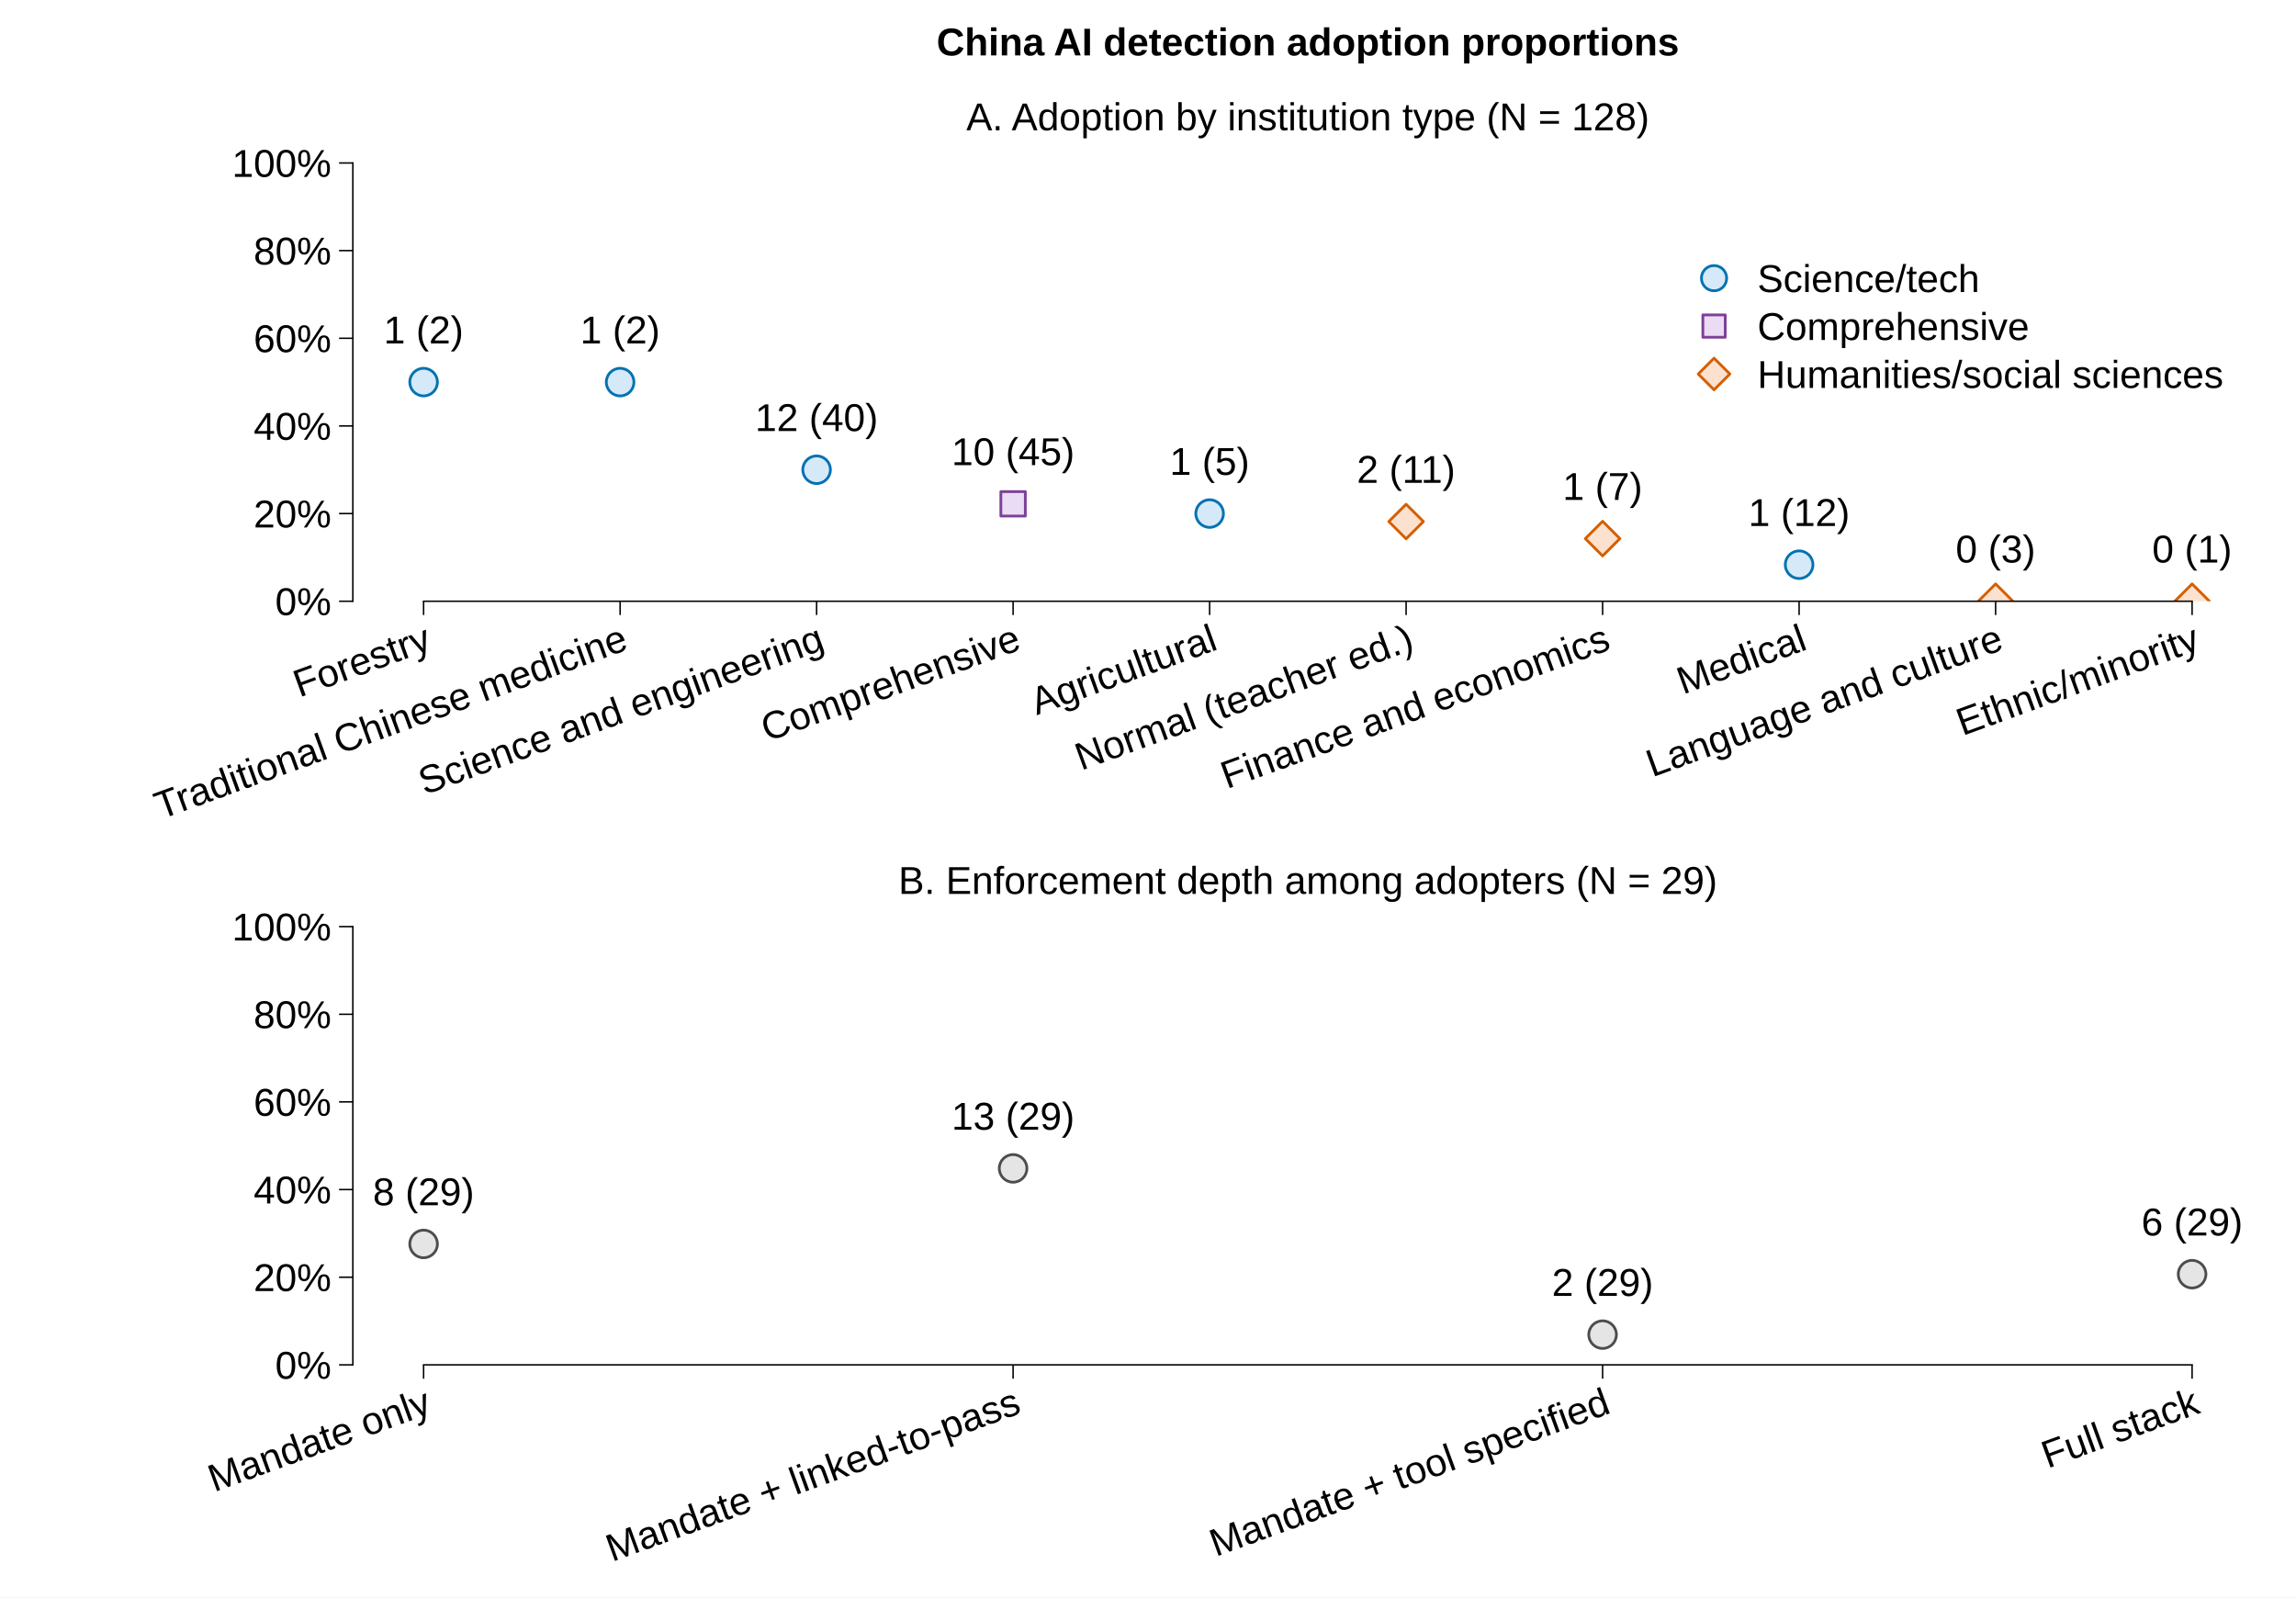
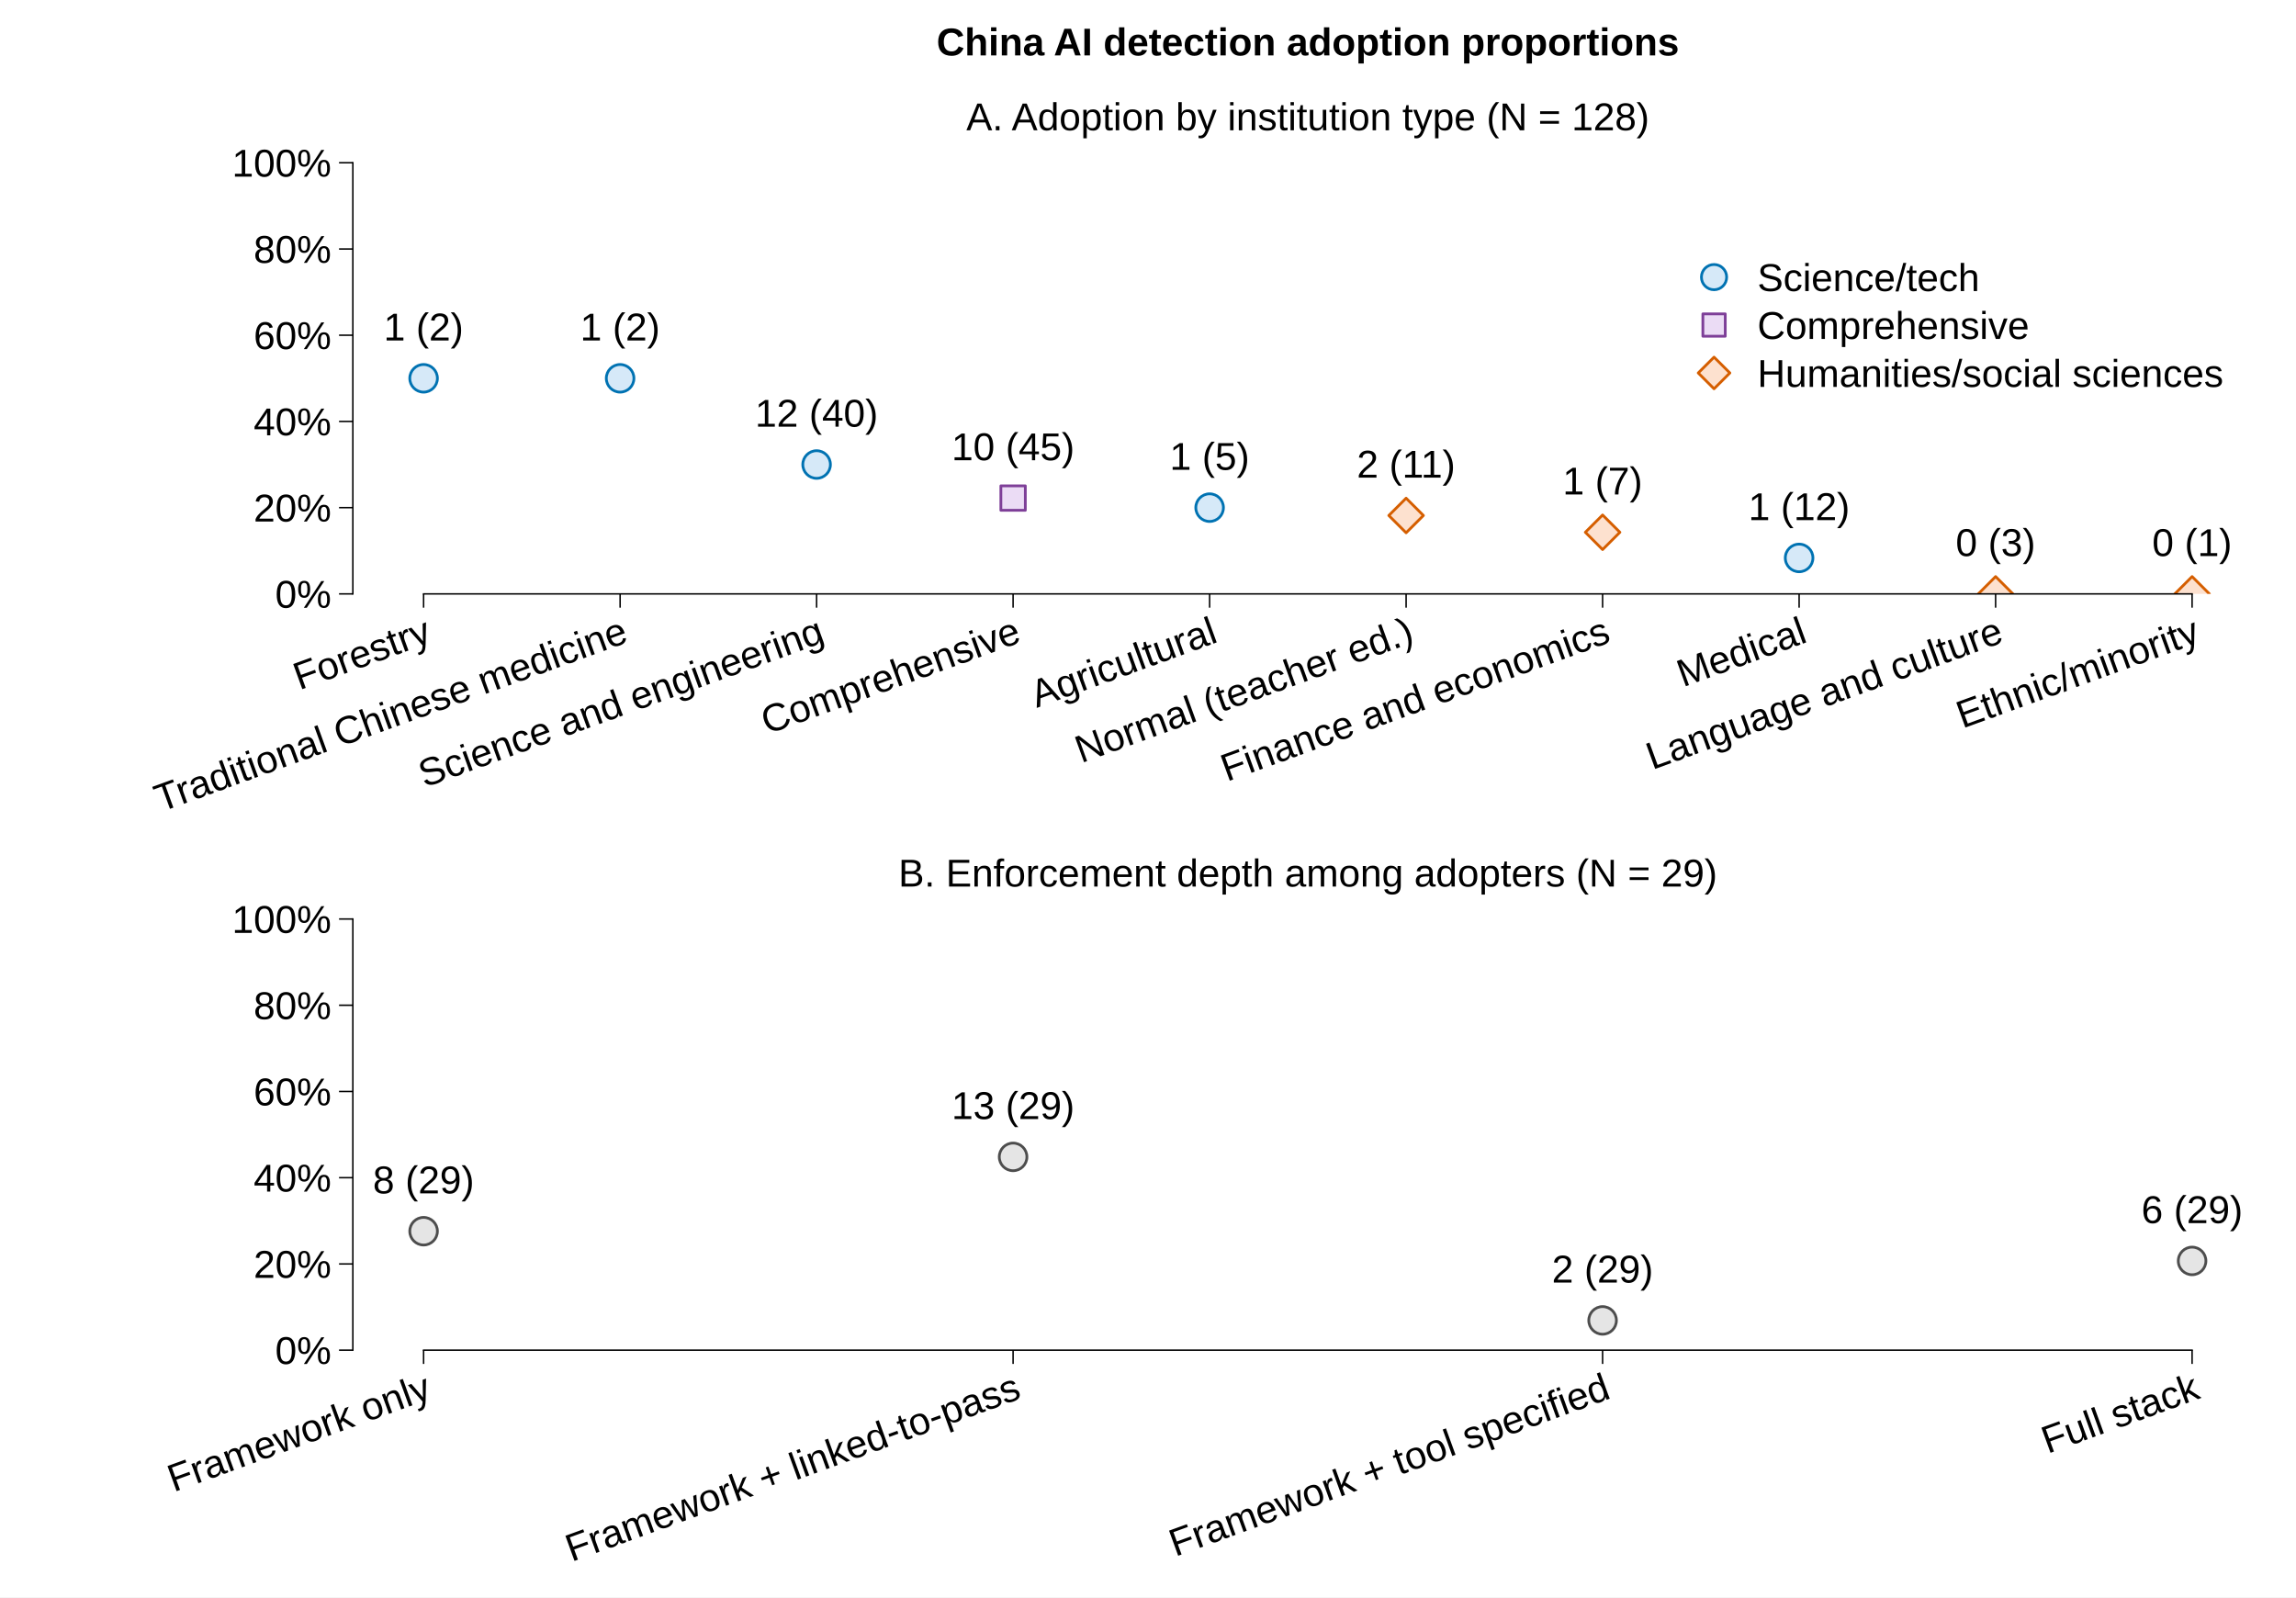
<svg xmlns="http://www.w3.org/2000/svg" width="828.00pt" height="576.00pt" viewBox="0 0 828.00 576.00">
  <g class="svglite">
    <defs>
      <style type="text/css">
    .svglite line, .svglite polyline, .svglite polygon, .svglite path, .svglite rect, .svglite circle {
      fill: none;
      stroke: #000000;
      stroke-linecap: round;
      stroke-linejoin: round;
      stroke-miterlimit: 10.00;
    }
    .svglite text {
      white-space: pre;
    }
    .svglite g.glyphgroup path {
      fill: inherit;
      stroke: none;
    }
  </style>
    </defs>
    <rect width="100%" height="100%" style="stroke: none; fill: #FFFFFF;" />
    <defs>
      <clipPath id="cpMC4wMHw4MjguMDB8MC4wMHw1NzYuMDA=">
        <rect x="0.00" y="0.00" width="828.00" height="576.00" />
      </clipPath>
    </defs>
    <g clip-path="url(#cpMC4wMHw4MjguMDB8MC4wMHw1NzYuMDA=)">
      <rect x="0.00" y="0.00" width="828.00" height="576.00" style="stroke-width: 1.36; stroke: #FFFFFF; fill: #FFFFFF;" />
    </g>
    <defs>
-       <clipPath id="cpMTI3LjI1fDgxNi4wNHw1NC4wM3wyMTYuODI=">
-         <rect x="127.25" y="54.03" width="688.79" height="162.79" />
+       <clipPath id="cpMTI3LjI1fDgxNi4wNHw1NC4wM3wyMTQuMTc=">
+         <rect x="127.25" y="54.03" width="688.79" height="160.14" />
      </clipPath>
    </defs>
-     <g clip-path="url(#cpMTI3LjI1fDgxNi4wNHw1NC4wM3wyMTYuODI=)">
-       <rect x="127.25" y="54.03" width="688.79" height="162.79" style="stroke-width: 1.36; stroke: none; fill: #FFFFFF;" />
-       <circle cx="152.76" cy="137.80" r="4.98" style="stroke-width: 0.99; stroke: #0072B2; fill: #D6E9F8;" />
-       <circle cx="223.63" cy="137.80" r="4.98" style="stroke-width: 0.99; stroke: #0072B2; fill: #D6E9F8;" />
-       <circle cx="294.49" cy="169.40" r="4.98" style="stroke-width: 0.99; stroke: #0072B2; fill: #D6E9F8;" />
-       <rect x="360.94" y="177.29" width="8.82" height="8.82" style="stroke-width: 0.99; stroke: #7E3F98; fill: #EBDCF5;" />
-       <circle cx="436.22" cy="185.21" r="4.98" style="stroke-width: 0.99; stroke: #0072B2; fill: #D6E9F8;" />
-       <polygon points="507.08,194.32 513.32,188.08 507.08,181.85 500.84,188.08 " style="stroke-width: 0.99; stroke: #D55E00; fill: #FDE1CF;" />
-       <polygon points="577.94,200.48 584.18,194.24 577.94,188.00 571.71,194.24 " style="stroke-width: 0.99; stroke: #D55E00; fill: #FDE1CF;" />
-       <circle cx="648.81" cy="203.65" r="4.98" style="stroke-width: 0.99; stroke: #0072B2; fill: #D6E9F8;" />
-       <polygon points="719.67,223.06 725.91,216.82 719.67,210.58 713.43,216.82 " style="stroke-width: 0.99; stroke: #D55E00; fill: #FDE1CF;" />
-       <polygon points="790.53,223.06 796.77,216.82 790.53,210.58 784.30,216.82 " style="stroke-width: 0.99; stroke: #D55E00; fill: #FDE1CF;" />
-       <text x="152.76" y="123.84" text-anchor="middle" style="font-size: 14.00px; font-family: &quot;Arial&quot;;" textLength="28.77px" lengthAdjust="spacingAndGlyphs">1 (2)</text>
-       <text x="223.63" y="123.84" text-anchor="middle" style="font-size: 14.00px; font-family: &quot;Arial&quot;;" textLength="28.77px" lengthAdjust="spacingAndGlyphs">1 (2)</text>
-       <text x="294.49" y="155.45" text-anchor="middle" style="font-size: 14.00px; font-family: &quot;Arial&quot;;" textLength="44.33px" lengthAdjust="spacingAndGlyphs">12 (40)</text>
-       <text x="365.35" y="167.74" text-anchor="middle" style="font-size: 14.00px; font-family: &quot;Arial&quot;;" textLength="44.33px" lengthAdjust="spacingAndGlyphs">10 (45)</text>
-       <text x="436.22" y="171.26" text-anchor="middle" style="font-size: 14.00px; font-family: &quot;Arial&quot;;" textLength="28.77px" lengthAdjust="spacingAndGlyphs">1 (5)</text>
-       <text x="507.08" y="174.13" text-anchor="middle" style="font-size: 14.00px; font-family: &quot;Arial&quot;;" textLength="35.52px" lengthAdjust="spacingAndGlyphs">2 (11)</text>
-       <text x="577.94" y="180.29" text-anchor="middle" style="font-size: 14.00px; font-family: &quot;Arial&quot;;" textLength="28.77px" lengthAdjust="spacingAndGlyphs">1 (7)</text>
-       <text x="648.81" y="189.69" text-anchor="middle" style="font-size: 14.00px; font-family: &quot;Arial&quot;;" textLength="36.55px" lengthAdjust="spacingAndGlyphs">1 (12)</text>
-       <text x="719.67" y="202.86" text-anchor="middle" style="font-size: 14.00px; font-family: &quot;Arial&quot;;" textLength="28.77px" lengthAdjust="spacingAndGlyphs">0 (3)</text>
-       <text x="790.53" y="202.86" text-anchor="middle" style="font-size: 14.00px; font-family: &quot;Arial&quot;;" textLength="28.77px" lengthAdjust="spacingAndGlyphs">0 (1)</text>
+     <g clip-path="url(#cpMTI3LjI1fDgxNi4wNHw1NC4wM3wyMTQuMTc=)">
+       <rect x="127.25" y="54.03" width="688.79" height="160.14" style="stroke-width: 1.36; stroke: none; fill: #FFFFFF;" />
+       <circle cx="152.76" cy="136.43" r="4.98" style="stroke-width: 0.99; stroke: #0072B2; fill: #D6E9F8;" />
+       <circle cx="223.63" cy="136.43" r="4.98" style="stroke-width: 0.99; stroke: #0072B2; fill: #D6E9F8;" />
+       <circle cx="294.49" cy="167.52" r="4.98" style="stroke-width: 0.99; stroke: #0072B2; fill: #D6E9F8;" />
+       <rect x="360.94" y="175.21" width="8.82" height="8.82" style="stroke-width: 0.99; stroke: #7E3F98; fill: #EBDCF5;" />
+       <circle cx="436.22" cy="183.07" r="4.98" style="stroke-width: 0.99; stroke: #0072B2; fill: #D6E9F8;" />
+       <polygon points="507.08,192.14 513.32,185.90 507.08,179.66 500.84,185.90 " style="stroke-width: 0.99; stroke: #D55E00; fill: #FDE1CF;" />
+       <polygon points="577.94,198.19 584.18,191.96 577.94,185.72 571.71,191.96 " style="stroke-width: 0.99; stroke: #D55E00; fill: #FDE1CF;" />
+       <circle cx="648.81" cy="201.21" r="4.98" style="stroke-width: 0.99; stroke: #0072B2; fill: #D6E9F8;" />
+       <polygon points="719.67,220.40 725.91,214.17 719.67,207.93 713.43,214.17 " style="stroke-width: 0.99; stroke: #D55E00; fill: #FDE1CF;" />
+       <polygon points="790.53,220.40 796.77,214.17 790.53,207.93 784.30,214.17 " style="stroke-width: 0.99; stroke: #D55E00; fill: #FDE1CF;" />
+       <text x="152.76" y="122.78" text-anchor="middle" style="font-size: 14.00px; font-family: &quot;Arial&quot;;" textLength="28.77px" lengthAdjust="spacingAndGlyphs">1 (2)</text>
+       <text x="223.63" y="122.78" text-anchor="middle" style="font-size: 14.00px; font-family: &quot;Arial&quot;;" textLength="28.77px" lengthAdjust="spacingAndGlyphs">1 (2)</text>
+       <text x="294.49" y="153.88" text-anchor="middle" style="font-size: 14.00px; font-family: &quot;Arial&quot;;" textLength="44.33px" lengthAdjust="spacingAndGlyphs">12 (40)</text>
+       <text x="365.35" y="165.97" text-anchor="middle" style="font-size: 14.00px; font-family: &quot;Arial&quot;;" textLength="44.33px" lengthAdjust="spacingAndGlyphs">10 (45)</text>
+       <text x="436.22" y="169.43" text-anchor="middle" style="font-size: 14.00px; font-family: &quot;Arial&quot;;" textLength="28.77px" lengthAdjust="spacingAndGlyphs">1 (5)</text>
+       <text x="507.08" y="172.25" text-anchor="middle" style="font-size: 14.00px; font-family: &quot;Arial&quot;;" textLength="35.52px" lengthAdjust="spacingAndGlyphs">2 (11)</text>
+       <text x="577.94" y="178.31" text-anchor="middle" style="font-size: 14.00px; font-family: &quot;Arial&quot;;" textLength="28.77px" lengthAdjust="spacingAndGlyphs">1 (7)</text>
+       <text x="648.81" y="187.56" text-anchor="middle" style="font-size: 14.00px; font-family: &quot;Arial&quot;;" textLength="36.55px" lengthAdjust="spacingAndGlyphs">1 (12)</text>
+       <text x="719.67" y="200.52" text-anchor="middle" style="font-size: 14.00px; font-family: &quot;Arial&quot;;" textLength="28.77px" lengthAdjust="spacingAndGlyphs">0 (3)</text>
+       <text x="790.53" y="200.52" text-anchor="middle" style="font-size: 14.00px; font-family: &quot;Arial&quot;;" textLength="28.77px" lengthAdjust="spacingAndGlyphs">0 (1)</text>
    </g>
    <g clip-path="url(#cpMC4wMHw4MjguMDB8MC4wMHw1NzYuMDA=)">
</g>
    <defs>
-       <clipPath id="cpMTI3LjI1fDgxNi4wNHwzMjkuNDJ8NDkyLjIx">
-         <rect x="127.25" y="329.42" width="688.79" height="162.79" />
+       <clipPath id="cpMTI3LjI1fDgxNi4wNHwzMjYuNzZ8NDg2Ljkw">
+         <rect x="127.25" y="326.76" width="688.79" height="160.14" />
      </clipPath>
    </defs>
-     <g clip-path="url(#cpMTI3LjI1fDgxNi4wNHwzMjkuNDJ8NDkyLjIx)">
-       <rect x="127.25" y="329.42" width="688.79" height="162.79" style="stroke-width: 1.36; stroke: none; fill: #FFFFFF;" />
-       <circle cx="152.76" cy="448.61" r="4.98" style="stroke-width: 0.99; stroke: #4D4D4D; fill: #E5E5E5;" />
-       <circle cx="365.35" cy="421.36" r="4.98" style="stroke-width: 0.99; stroke: #4D4D4D; fill: #E5E5E5;" />
-       <circle cx="577.94" cy="481.31" r="4.98" style="stroke-width: 0.99; stroke: #4D4D4D; fill: #E5E5E5;" />
-       <circle cx="790.53" cy="459.51" r="4.98" style="stroke-width: 0.99; stroke: #4D4D4D; fill: #E5E5E5;" />
-       <text x="152.76" y="434.65" text-anchor="middle" style="font-size: 14.00px; font-family: &quot;Arial&quot;;" textLength="36.55px" lengthAdjust="spacingAndGlyphs">8 (29)</text>
-       <text x="365.35" y="407.40" text-anchor="middle" style="font-size: 14.00px; font-family: &quot;Arial&quot;;" textLength="44.33px" lengthAdjust="spacingAndGlyphs">13 (29)</text>
-       <text x="577.94" y="467.35" text-anchor="middle" style="font-size: 14.00px; font-family: &quot;Arial&quot;;" textLength="36.55px" lengthAdjust="spacingAndGlyphs">2 (29)</text>
-       <text x="790.53" y="445.55" text-anchor="middle" style="font-size: 14.00px; font-family: &quot;Arial&quot;;" textLength="36.55px" lengthAdjust="spacingAndGlyphs">6 (29)</text>
+     <g clip-path="url(#cpMTI3LjI1fDgxNi4wNHwzMjYuNzZ8NDg2Ljkw)">
+       <rect x="127.25" y="326.76" width="688.79" height="160.14" style="stroke-width: 1.36; stroke: none; fill: #FFFFFF;" />
+       <circle cx="152.76" cy="444.01" r="4.98" style="stroke-width: 0.99; stroke: #4D4D4D; fill: #E5E5E5;" />
+       <circle cx="365.35" cy="417.21" r="4.98" style="stroke-width: 0.99; stroke: #4D4D4D; fill: #E5E5E5;" />
+       <circle cx="577.94" cy="476.18" r="4.98" style="stroke-width: 0.99; stroke: #4D4D4D; fill: #E5E5E5;" />
+       <circle cx="790.53" cy="454.73" r="4.98" style="stroke-width: 0.99; stroke: #4D4D4D; fill: #E5E5E5;" />
+       <text x="152.76" y="430.37" text-anchor="middle" style="font-size: 14.00px; font-family: &quot;Arial&quot;;" textLength="36.55px" lengthAdjust="spacingAndGlyphs">8 (29)</text>
+       <text x="365.35" y="403.56" text-anchor="middle" style="font-size: 14.00px; font-family: &quot;Arial&quot;;" textLength="44.33px" lengthAdjust="spacingAndGlyphs">13 (29)</text>
+       <text x="577.94" y="462.53" text-anchor="middle" style="font-size: 14.00px; font-family: &quot;Arial&quot;;" textLength="36.55px" lengthAdjust="spacingAndGlyphs">2 (29)</text>
+       <text x="790.53" y="441.09" text-anchor="middle" style="font-size: 14.00px; font-family: &quot;Arial&quot;;" textLength="36.55px" lengthAdjust="spacingAndGlyphs">6 (29)</text>
    </g>
    <g clip-path="url(#cpMC4wMHw4MjguMDB8MC4wMHw1NzYuMDA=)">
</g>
    <defs>
-       <clipPath id="cpMTI3LjI1fDgxNi4wNHwzMDUuMjl8MzI5LjQy">
-         <rect x="127.25" y="305.29" width="688.79" height="24.13" />
+       <clipPath id="cpMTI3LjI1fDgxNi4wNHwzMDIuNjR8MzI2Ljc2">
+         <rect x="127.25" y="302.64" width="688.79" height="24.13" />
      </clipPath>
    </defs>
-     <g clip-path="url(#cpMTI3LjI1fDgxNi4wNHwzMDUuMjl8MzI5LjQy)">
-       <text x="471.65" y="322.37" text-anchor="middle" style="font-size: 14.00px; font-family: &quot;Arial&quot;;" textLength="295.22px" lengthAdjust="spacingAndGlyphs">B. Enforcement depth among adopters (N = 29)</text>
+     <g clip-path="url(#cpMTI3LjI1fDgxNi4wNHwzMDIuNjR8MzI2Ljc2)">
+       <text x="471.65" y="319.71" text-anchor="middle" style="font-size: 14.00px; font-family: &quot;Arial&quot;;" textLength="295.22px" lengthAdjust="spacingAndGlyphs">B. Enforcement depth among adopters (N = 29)</text>
    </g>
    <g clip-path="url(#cpMC4wMHw4MjguMDB8MC4wMHw1NzYuMDA=)">
</g>
    <defs>
      <clipPath id="cpMTI3LjI1fDgxNi4wNHwyOS45MHw1NC4wMw==">
        <rect x="127.25" y="29.90" width="688.79" height="24.13" />
      </clipPath>
    </defs>
    <g clip-path="url(#cpMTI3LjI1fDgxNi4wNHwyOS45MHw1NC4wMw==)">
      <text x="471.65" y="46.98" text-anchor="middle" style="font-size: 14.00px; font-family: &quot;Arial&quot;;" textLength="246.25px" lengthAdjust="spacingAndGlyphs">A. Adoption by institution type (N = 128)</text>
    </g>
    <g clip-path="url(#cpMC4wMHw4MjguMDB8MC4wMHw1NzYuMDA=)">
-       <polyline points="152.76,492.21 790.53,492.21 " style="stroke-width: 0.53; stroke-linecap: square;" />
-       <polyline points="152.76,497.19 152.76,492.21 " style="stroke-width: 0.53; stroke-linecap: butt;" />
-       <polyline points="365.35,497.19 365.35,492.21 " style="stroke-width: 0.53; stroke-linecap: butt;" />
-       <polyline points="577.94,497.19 577.94,492.21 " style="stroke-width: 0.53; stroke-linecap: butt;" />
-       <polyline points="790.53,497.19 790.53,492.21 " style="stroke-width: 0.53; stroke-linecap: butt;" />
-       <text transform="translate(156.19,509.40) rotate(-20)" text-anchor="end" style="font-size: 14.00px; font-family: &quot;Arial&quot;;" textLength="84.02px" lengthAdjust="spacingAndGlyphs">Mandate only</text>
-       <text transform="translate(368.78,509.40) rotate(-20)" text-anchor="end" style="font-size: 14.00px; font-family: &quot;Arial&quot;;" textLength="157.52px" lengthAdjust="spacingAndGlyphs">Mandate + linked-to-pass</text>
-       <text transform="translate(581.37,509.40) rotate(-20)" text-anchor="end" style="font-size: 14.00px; font-family: &quot;Arial&quot;;" textLength="152.09px" lengthAdjust="spacingAndGlyphs">Mandate + tool specified</text>
-       <text transform="translate(793.96,509.40) rotate(-20)" text-anchor="end" style="font-size: 14.00px; font-family: &quot;Arial&quot;;" textLength="59.11px" lengthAdjust="spacingAndGlyphs">Full stack</text>
-       <polyline points="152.76,216.82 790.53,216.82 " style="stroke-width: 0.53; stroke-linecap: square;" />
-       <polyline points="152.76,221.80 152.76,216.82 " style="stroke-width: 0.53; stroke-linecap: butt;" />
-       <polyline points="223.63,221.80 223.63,216.82 " style="stroke-width: 0.53; stroke-linecap: butt;" />
-       <polyline points="294.49,221.80 294.49,216.82 " style="stroke-width: 0.53; stroke-linecap: butt;" />
-       <polyline points="365.35,221.80 365.35,216.82 " style="stroke-width: 0.53; stroke-linecap: butt;" />
-       <polyline points="436.22,221.80 436.22,216.82 " style="stroke-width: 0.53; stroke-linecap: butt;" />
-       <polyline points="507.08,221.80 507.08,216.82 " style="stroke-width: 0.53; stroke-linecap: butt;" />
-       <polyline points="577.94,221.80 577.94,216.82 " style="stroke-width: 0.53; stroke-linecap: butt;" />
-       <polyline points="648.81,221.80 648.81,216.82 " style="stroke-width: 0.53; stroke-linecap: butt;" />
-       <polyline points="719.67,221.80 719.67,216.82 " style="stroke-width: 0.53; stroke-linecap: butt;" />
-       <polyline points="790.53,221.80 790.53,216.82 " style="stroke-width: 0.53; stroke-linecap: butt;" />
-       <text transform="translate(156.19,234.01) rotate(-20)" text-anchor="end" style="font-size: 14.00px; font-family: &quot;Arial&quot;;" textLength="51.31px" lengthAdjust="spacingAndGlyphs">Forestry</text>
-       <text transform="translate(227.06,234.01) rotate(-20)" text-anchor="end" style="font-size: 14.00px; font-family: &quot;Arial&quot;;" textLength="179.94px" lengthAdjust="spacingAndGlyphs">Traditional Chinese medicine</text>
-       <text transform="translate(297.92,234.01) rotate(-20)" text-anchor="end" style="font-size: 14.00px; font-family: &quot;Arial&quot;;" textLength="154.05px" lengthAdjust="spacingAndGlyphs">Science and engineering</text>
-       <text transform="translate(368.78,234.01) rotate(-20)" text-anchor="end" style="font-size: 14.00px; font-family: &quot;Arial&quot;;" textLength="98.00px" lengthAdjust="spacingAndGlyphs">Comprehensive</text>
-       <text transform="translate(439.65,234.01) rotate(-20)" text-anchor="end" style="font-size: 14.00px; font-family: &quot;Arial&quot;;" textLength="70.00px" lengthAdjust="spacingAndGlyphs">Agricultural</text>
-       <text transform="translate(510.51,234.01) rotate(-20)" text-anchor="end" style="font-size: 14.00px; font-family: &quot;Arial&quot;;" textLength="128.31px" lengthAdjust="spacingAndGlyphs">Normal (teacher ed.)</text>
-       <text transform="translate(581.37,234.01) rotate(-20)" text-anchor="end" style="font-size: 14.00px; font-family: &quot;Arial&quot;;" textLength="147.80px" lengthAdjust="spacingAndGlyphs">Finance and economics</text>
-       <text transform="translate(652.24,234.01) rotate(-20)" text-anchor="end" style="font-size: 14.00px; font-family: &quot;Arial&quot;;" textLength="48.22px" lengthAdjust="spacingAndGlyphs">Medical</text>
-       <text transform="translate(723.10,234.01) rotate(-20)" text-anchor="end" style="font-size: 14.00px; font-family: &quot;Arial&quot;;" textLength="135.38px" lengthAdjust="spacingAndGlyphs">Language and culture</text>
-       <text transform="translate(793.96,234.01) rotate(-20)" text-anchor="end" style="font-size: 14.00px; font-family: &quot;Arial&quot;;" textLength="91.78px" lengthAdjust="spacingAndGlyphs">Ethnic/minority</text>
-       <polyline points="127.25,216.82 127.25,58.77 " style="stroke-width: 0.53; stroke-linecap: square;" />
-       <text x="119.48" y="221.83" text-anchor="end" style="font-size: 14.00px; font-family: &quot;Arial&quot;;" textLength="20.23px" lengthAdjust="spacingAndGlyphs">0%</text>
-       <text x="119.48" y="190.22" text-anchor="end" style="font-size: 14.00px; font-family: &quot;Arial&quot;;" textLength="28.02px" lengthAdjust="spacingAndGlyphs">20%</text>
-       <text x="119.48" y="158.61" text-anchor="end" style="font-size: 14.00px; font-family: &quot;Arial&quot;;" textLength="28.02px" lengthAdjust="spacingAndGlyphs">40%</text>
-       <text x="119.48" y="127.00" text-anchor="end" style="font-size: 14.00px; font-family: &quot;Arial&quot;;" textLength="28.02px" lengthAdjust="spacingAndGlyphs">60%</text>
-       <text x="119.48" y="95.39" text-anchor="end" style="font-size: 14.00px; font-family: &quot;Arial&quot;;" textLength="28.02px" lengthAdjust="spacingAndGlyphs">80%</text>
-       <text x="119.48" y="63.78" text-anchor="end" style="font-size: 14.00px; font-family: &quot;Arial&quot;;" textLength="35.80px" lengthAdjust="spacingAndGlyphs">100%</text>
-       <polyline points="122.27,216.82 127.25,216.82 " style="stroke-width: 0.53; stroke-linecap: butt;" />
-       <polyline points="122.27,185.21 127.25,185.21 " style="stroke-width: 0.53; stroke-linecap: butt;" />
-       <polyline points="122.27,153.60 127.25,153.60 " style="stroke-width: 0.53; stroke-linecap: butt;" />
-       <polyline points="122.27,121.99 127.25,121.99 " style="stroke-width: 0.53; stroke-linecap: butt;" />
-       <polyline points="122.27,90.38 127.25,90.38 " style="stroke-width: 0.53; stroke-linecap: butt;" />
-       <polyline points="122.27,58.77 127.25,58.77 " style="stroke-width: 0.53; stroke-linecap: butt;" />
-       <polyline points="127.25,492.21 127.25,334.16 " style="stroke-width: 0.53; stroke-linecap: square;" />
-       <text x="119.48" y="497.22" text-anchor="end" style="font-size: 14.00px; font-family: &quot;Arial&quot;;" textLength="20.23px" lengthAdjust="spacingAndGlyphs">0%</text>
-       <text x="119.48" y="465.61" text-anchor="end" style="font-size: 14.00px; font-family: &quot;Arial&quot;;" textLength="28.02px" lengthAdjust="spacingAndGlyphs">20%</text>
-       <text x="119.48" y="434.00" text-anchor="end" style="font-size: 14.00px; font-family: &quot;Arial&quot;;" textLength="28.02px" lengthAdjust="spacingAndGlyphs">40%</text>
-       <text x="119.48" y="402.39" text-anchor="end" style="font-size: 14.00px; font-family: &quot;Arial&quot;;" textLength="28.02px" lengthAdjust="spacingAndGlyphs">60%</text>
-       <text x="119.48" y="370.78" text-anchor="end" style="font-size: 14.00px; font-family: &quot;Arial&quot;;" textLength="28.02px" lengthAdjust="spacingAndGlyphs">80%</text>
-       <text x="119.48" y="339.17" text-anchor="end" style="font-size: 14.00px; font-family: &quot;Arial&quot;;" textLength="35.80px" lengthAdjust="spacingAndGlyphs">100%</text>
-       <polyline points="122.27,492.21 127.25,492.21 " style="stroke-width: 0.53; stroke-linecap: butt;" />
-       <polyline points="122.27,460.60 127.25,460.60 " style="stroke-width: 0.53; stroke-linecap: butt;" />
-       <polyline points="122.27,428.99 127.25,428.99 " style="stroke-width: 0.53; stroke-linecap: butt;" />
-       <polyline points="122.27,397.38 127.25,397.38 " style="stroke-width: 0.53; stroke-linecap: butt;" />
-       <polyline points="122.27,365.77 127.25,365.77 " style="stroke-width: 0.53; stroke-linecap: butt;" />
-       <polyline points="122.27,334.16 127.25,334.16 " style="stroke-width: 0.53; stroke-linecap: butt;" />
-       <circle cx="618.13" cy="100.32" r="4.55" style="stroke-width: 0.99; stroke: #0072B2; fill: #D6E9F8;" />
-       <rect x="614.10" y="113.56" width="8.07" height="8.07" style="stroke-width: 0.99; stroke: #7E3F98; fill: #EBDCF5;" />
-       <polygon points="618.13,140.58 623.84,134.88 618.13,129.17 612.43,134.88 " style="stroke-width: 0.99; stroke: #D55E00; fill: #FDE1CF;" />
-       <text x="633.75" y="105.33" style="font-size: 14.00px; font-family: &quot;Arial&quot;;" textLength="80.14px" lengthAdjust="spacingAndGlyphs">Science/tech</text>
-       <text x="633.75" y="122.61" style="font-size: 14.00px; font-family: &quot;Arial&quot;;" textLength="98.00px" lengthAdjust="spacingAndGlyphs">Comprehensive</text>
-       <text x="633.75" y="139.89" style="font-size: 14.00px; font-family: &quot;Arial&quot;;" textLength="168.02px" lengthAdjust="spacingAndGlyphs">Humanities/social sciences</text>
+       <polyline points="152.76,486.90 790.53,486.90 " style="stroke-width: 0.53; stroke-linecap: square;" />
+       <polyline points="152.76,491.88 152.76,486.90 " style="stroke-width: 0.53; stroke-linecap: butt;" />
+       <polyline points="365.35,491.88 365.35,486.90 " style="stroke-width: 0.53; stroke-linecap: butt;" />
+       <polyline points="577.94,491.88 577.94,486.90 " style="stroke-width: 0.53; stroke-linecap: butt;" />
+       <polyline points="790.53,491.88 790.53,486.90 " style="stroke-width: 0.53; stroke-linecap: butt;" />
+       <text transform="translate(156.19,504.09) rotate(-20)" text-anchor="end" style="font-size: 14.00px; font-family: &quot;Arial&quot;;" textLength="99.53px" lengthAdjust="spacingAndGlyphs">Framework only</text>
+       <text transform="translate(368.78,504.09) rotate(-20)" text-anchor="end" style="font-size: 14.00px; font-family: &quot;Arial&quot;;" textLength="173.03px" lengthAdjust="spacingAndGlyphs">Framework + linked-to-pass</text>
+       <text transform="translate(581.37,504.09) rotate(-20)" text-anchor="end" style="font-size: 14.00px; font-family: &quot;Arial&quot;;" textLength="167.61px" lengthAdjust="spacingAndGlyphs">Framework + tool specified</text>
+       <text transform="translate(793.96,504.09) rotate(-20)" text-anchor="end" style="font-size: 14.00px; font-family: &quot;Arial&quot;;" textLength="59.11px" lengthAdjust="spacingAndGlyphs">Full stack</text>
+       <polyline points="152.76,214.17 790.53,214.17 " style="stroke-width: 0.53; stroke-linecap: square;" />
+       <polyline points="152.76,219.15 152.76,214.17 " style="stroke-width: 0.53; stroke-linecap: butt;" />
+       <polyline points="223.63,219.15 223.63,214.17 " style="stroke-width: 0.53; stroke-linecap: butt;" />
+       <polyline points="294.49,219.15 294.49,214.17 " style="stroke-width: 0.53; stroke-linecap: butt;" />
+       <polyline points="365.35,219.15 365.35,214.17 " style="stroke-width: 0.53; stroke-linecap: butt;" />
+       <polyline points="436.22,219.15 436.22,214.17 " style="stroke-width: 0.53; stroke-linecap: butt;" />
+       <polyline points="507.08,219.15 507.08,214.17 " style="stroke-width: 0.53; stroke-linecap: butt;" />
+       <polyline points="577.94,219.15 577.94,214.17 " style="stroke-width: 0.53; stroke-linecap: butt;" />
+       <polyline points="648.81,219.15 648.81,214.17 " style="stroke-width: 0.53; stroke-linecap: butt;" />
+       <polyline points="719.67,219.15 719.67,214.17 " style="stroke-width: 0.53; stroke-linecap: butt;" />
+       <polyline points="790.53,219.15 790.53,214.17 " style="stroke-width: 0.53; stroke-linecap: butt;" />
+       <text transform="translate(156.19,231.36) rotate(-20)" text-anchor="end" style="font-size: 14.00px; font-family: &quot;Arial&quot;;" textLength="51.31px" lengthAdjust="spacingAndGlyphs">Forestry</text>
+       <text transform="translate(227.06,231.36) rotate(-20)" text-anchor="end" style="font-size: 14.00px; font-family: &quot;Arial&quot;;" textLength="179.94px" lengthAdjust="spacingAndGlyphs">Traditional Chinese medicine</text>
+       <text transform="translate(297.92,231.36) rotate(-20)" text-anchor="end" style="font-size: 14.00px; font-family: &quot;Arial&quot;;" textLength="154.05px" lengthAdjust="spacingAndGlyphs">Science and engineering</text>
+       <text transform="translate(368.78,231.36) rotate(-20)" text-anchor="end" style="font-size: 14.00px; font-family: &quot;Arial&quot;;" textLength="98.00px" lengthAdjust="spacingAndGlyphs">Comprehensive</text>
+       <text transform="translate(439.65,231.36) rotate(-20)" text-anchor="end" style="font-size: 14.00px; font-family: &quot;Arial&quot;;" textLength="70.00px" lengthAdjust="spacingAndGlyphs">Agricultural</text>
+       <text transform="translate(510.51,231.36) rotate(-20)" text-anchor="end" style="font-size: 14.00px; font-family: &quot;Arial&quot;;" textLength="128.31px" lengthAdjust="spacingAndGlyphs">Normal (teacher ed.)</text>
+       <text transform="translate(581.37,231.36) rotate(-20)" text-anchor="end" style="font-size: 14.00px; font-family: &quot;Arial&quot;;" textLength="147.80px" lengthAdjust="spacingAndGlyphs">Finance and economics</text>
+       <text transform="translate(652.24,231.36) rotate(-20)" text-anchor="end" style="font-size: 14.00px; font-family: &quot;Arial&quot;;" textLength="48.22px" lengthAdjust="spacingAndGlyphs">Medical</text>
+       <text transform="translate(723.10,231.36) rotate(-20)" text-anchor="end" style="font-size: 14.00px; font-family: &quot;Arial&quot;;" textLength="135.38px" lengthAdjust="spacingAndGlyphs">Language and culture</text>
+       <text transform="translate(793.96,231.36) rotate(-20)" text-anchor="end" style="font-size: 14.00px; font-family: &quot;Arial&quot;;" textLength="91.78px" lengthAdjust="spacingAndGlyphs">Ethnic/minority</text>
+       <polyline points="127.25,214.17 127.25,58.69 " style="stroke-width: 0.53; stroke-linecap: square;" />
+       <text x="119.48" y="219.18" text-anchor="end" style="font-size: 14.00px; font-family: &quot;Arial&quot;;" textLength="20.23px" lengthAdjust="spacingAndGlyphs">0%</text>
+       <text x="119.48" y="188.08" text-anchor="end" style="font-size: 14.00px; font-family: &quot;Arial&quot;;" textLength="28.02px" lengthAdjust="spacingAndGlyphs">20%</text>
+       <text x="119.48" y="156.99" text-anchor="end" style="font-size: 14.00px; font-family: &quot;Arial&quot;;" textLength="28.02px" lengthAdjust="spacingAndGlyphs">40%</text>
+       <text x="119.48" y="125.89" text-anchor="end" style="font-size: 14.00px; font-family: &quot;Arial&quot;;" textLength="28.02px" lengthAdjust="spacingAndGlyphs">60%</text>
+       <text x="119.48" y="94.80" text-anchor="end" style="font-size: 14.00px; font-family: &quot;Arial&quot;;" textLength="28.02px" lengthAdjust="spacingAndGlyphs">80%</text>
+       <text x="119.48" y="63.70" text-anchor="end" style="font-size: 14.00px; font-family: &quot;Arial&quot;;" textLength="35.80px" lengthAdjust="spacingAndGlyphs">100%</text>
+       <polyline points="122.27,214.17 127.25,214.17 " style="stroke-width: 0.53; stroke-linecap: butt;" />
+       <polyline points="122.27,183.07 127.25,183.07 " style="stroke-width: 0.53; stroke-linecap: butt;" />
+       <polyline points="122.27,151.98 127.25,151.98 " style="stroke-width: 0.53; stroke-linecap: butt;" />
+       <polyline points="122.27,120.88 127.25,120.88 " style="stroke-width: 0.53; stroke-linecap: butt;" />
+       <polyline points="122.27,89.79 127.25,89.79 " style="stroke-width: 0.53; stroke-linecap: butt;" />
+       <polyline points="122.27,58.69 127.25,58.69 " style="stroke-width: 0.53; stroke-linecap: butt;" />
+       <polyline points="127.25,486.90 127.25,331.43 " style="stroke-width: 0.53; stroke-linecap: square;" />
+       <text x="119.48" y="491.91" text-anchor="end" style="font-size: 14.00px; font-family: &quot;Arial&quot;;" textLength="20.23px" lengthAdjust="spacingAndGlyphs">0%</text>
+       <text x="119.48" y="460.82" text-anchor="end" style="font-size: 14.00px; font-family: &quot;Arial&quot;;" textLength="28.02px" lengthAdjust="spacingAndGlyphs">20%</text>
+       <text x="119.48" y="429.72" text-anchor="end" style="font-size: 14.00px; font-family: &quot;Arial&quot;;" textLength="28.02px" lengthAdjust="spacingAndGlyphs">40%</text>
+       <text x="119.48" y="398.63" text-anchor="end" style="font-size: 14.00px; font-family: &quot;Arial&quot;;" textLength="28.02px" lengthAdjust="spacingAndGlyphs">60%</text>
+       <text x="119.48" y="367.53" text-anchor="end" style="font-size: 14.00px; font-family: &quot;Arial&quot;;" textLength="28.02px" lengthAdjust="spacingAndGlyphs">80%</text>
+       <text x="119.48" y="336.44" text-anchor="end" style="font-size: 14.00px; font-family: &quot;Arial&quot;;" textLength="35.80px" lengthAdjust="spacingAndGlyphs">100%</text>
+       <polyline points="122.27,486.90 127.25,486.90 " style="stroke-width: 0.53; stroke-linecap: butt;" />
+       <polyline points="122.27,455.81 127.25,455.81 " style="stroke-width: 0.53; stroke-linecap: butt;" />
+       <polyline points="122.27,424.71 127.25,424.71 " style="stroke-width: 0.53; stroke-linecap: butt;" />
+       <polyline points="122.27,393.62 127.25,393.62 " style="stroke-width: 0.53; stroke-linecap: butt;" />
+       <polyline points="122.27,362.52 127.25,362.52 " style="stroke-width: 0.53; stroke-linecap: butt;" />
+       <polyline points="122.27,331.43 127.25,331.43 " style="stroke-width: 0.53; stroke-linecap: butt;" />
+       <circle cx="618.13" cy="99.94" r="4.55" style="stroke-width: 0.99; stroke: #0072B2; fill: #D6E9F8;" />
+       <rect x="614.10" y="113.19" width="8.07" height="8.07" style="stroke-width: 0.99; stroke: #7E3F98; fill: #EBDCF5;" />
+       <polygon points="618.13,140.21 623.84,134.50 618.13,128.80 612.43,134.50 " style="stroke-width: 0.99; stroke: #D55E00; fill: #FDE1CF;" />
+       <text x="633.75" y="104.96" style="font-size: 14.00px; font-family: &quot;Arial&quot;;" textLength="80.14px" lengthAdjust="spacingAndGlyphs">Science/tech</text>
+       <text x="633.75" y="122.24" style="font-size: 14.00px; font-family: &quot;Arial&quot;;" textLength="98.00px" lengthAdjust="spacingAndGlyphs">Comprehensive</text>
+       <text x="633.75" y="139.52" style="font-size: 14.00px; font-family: &quot;Arial&quot;;" textLength="168.02px" lengthAdjust="spacingAndGlyphs">Humanities/social sciences</text>
      <text x="471.65" y="19.99" text-anchor="middle" style="font-size: 14.00px; font-weight: bold; font-family: &quot;Arial&quot;;" textLength="267.69px" lengthAdjust="spacingAndGlyphs">China AI detection adoption proportions</text>
    </g>
  </g>
</svg>
